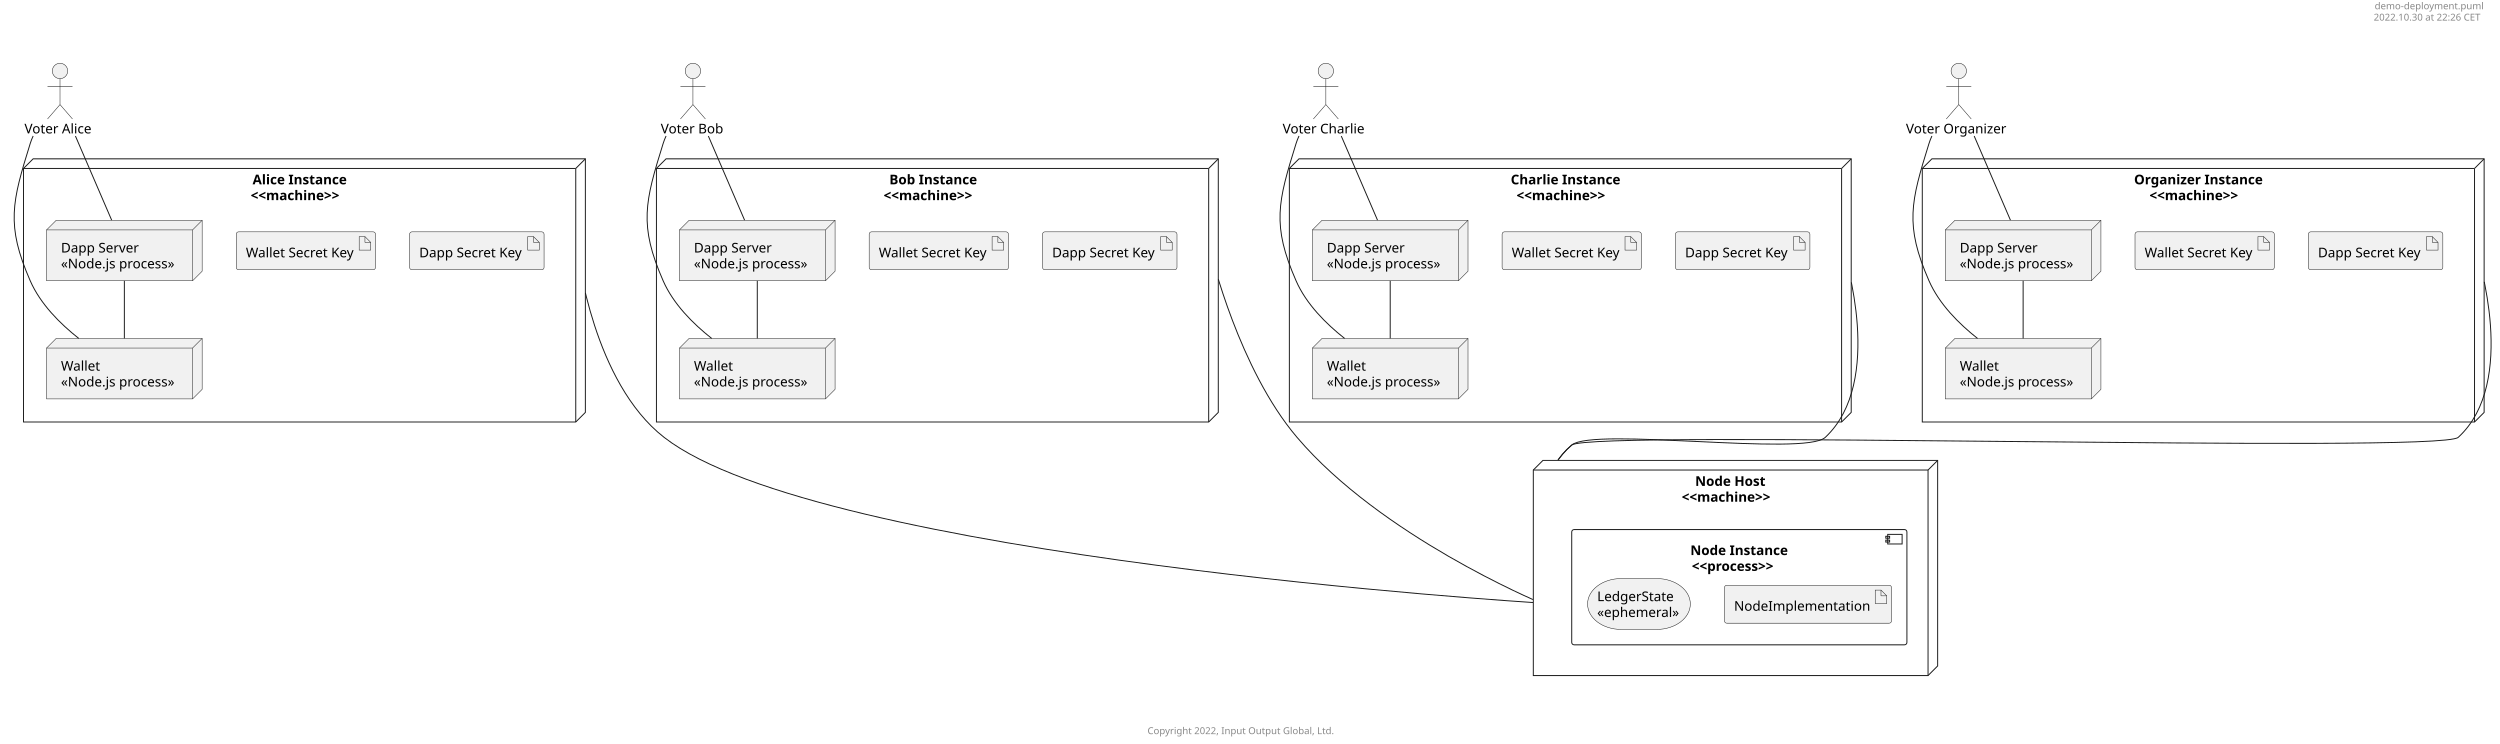
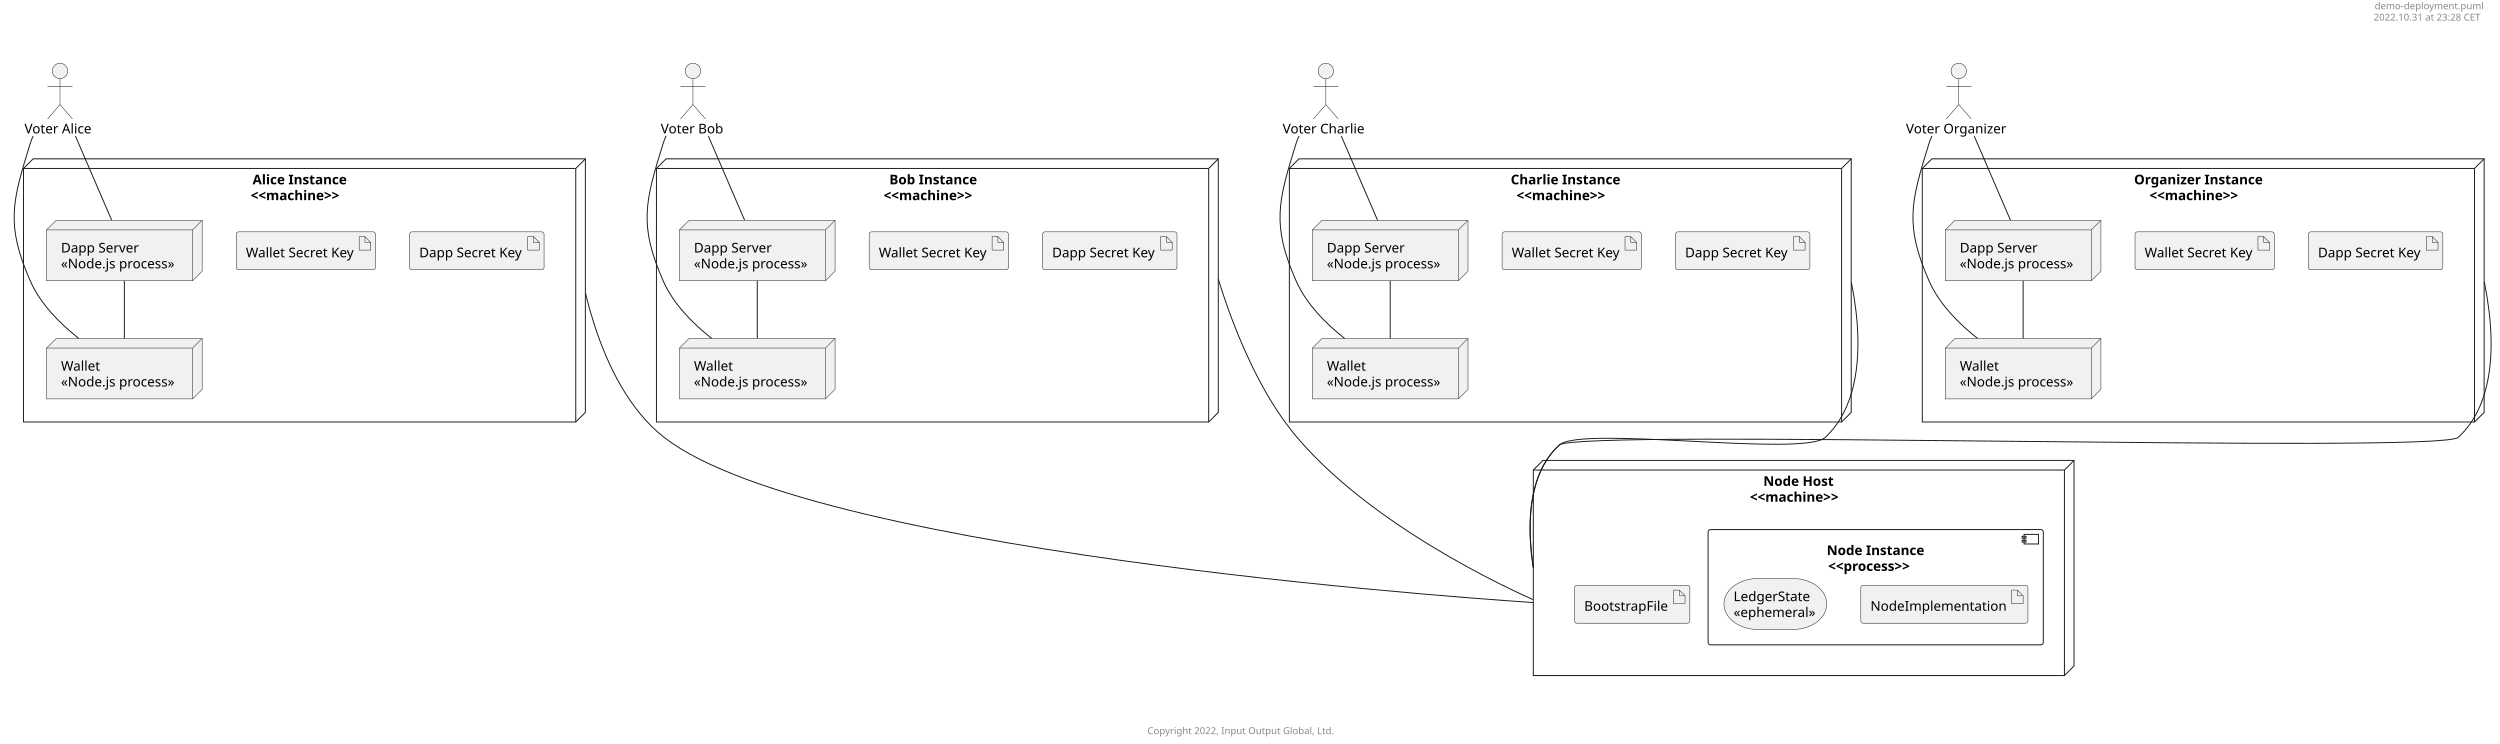
<svg xmlns="http://www.w3.org/2000/svg" contentStyleType="text/css" height="774px" preserveAspectRatio="none" style="width:2603px;height:774px;background:#FFFFFF;" version="1.1" viewBox="0 0 2603 774" width="2603px" zoomAndPan="magnify">
  <defs />
  <g>
    <rect height="58.887" style="stroke:#00000000;stroke-width:1.0;fill:none;" width="118" x="2471.48" y="0" />
    <text fill="#888888" font-family="sans-serif" font-size="10" lengthAdjust="spacing" textLength="117" x="2472.48" y="9.668">demo-deployment.puml</text>
-     <text fill="#888888" font-family="sans-serif" font-size="10" lengthAdjust="spacing" textLength="118" x="2471.48" y="21.445">2022.10.30 at 22:26 CET</text>
+     <text fill="#888888" font-family="sans-serif" font-size="10" lengthAdjust="spacing" textLength="118" x="2471.48" y="21.445">2022.10.31 at 23:28 CET</text>
    <text fill="#888888" font-family="sans-serif" font-size="10" lengthAdjust="spacing" textLength="3" x="2586.48" y="33.223"> </text>
    <text fill="#888888" font-family="sans-serif" font-size="10" lengthAdjust="spacing" textLength="3" x="2586.48" y="45"> </text>
    <text fill="#888888" font-family="sans-serif" font-size="10" lengthAdjust="spacing" textLength="3" x="2586.48" y="56.777"> </text>
    <g id="cluster_NodeHost">
-       <polygon points="1596.48,489.387,1606.48,479.387,2017.48,479.387,2017.48,693.387,2007.48,703.387,1596.48,703.387,1596.48,489.387" style="stroke:#181818;stroke-width:1.0;fill:none;" />
-       <line style="stroke:#181818;stroke-width:1.0;fill:none;" x1="2007.48" x2="2017.48" y1="489.387" y2="479.387" />
-       <line style="stroke:#181818;stroke-width:1.0;fill:none;" x1="1596.48" x2="2007.48" y1="489.387" y2="489.387" />
-       <line style="stroke:#181818;stroke-width:1.0;fill:none;" x1="2007.48" x2="2007.48" y1="489.387" y2="703.387" />
-       <text fill="#000000" font-family="sans-serif" font-size="14" font-weight="bold" lengthAdjust="spacing" textLength="76" x="1764.98" y="505.922">Node Host</text>
-       <text fill="#000000" font-family="sans-serif" font-size="14" font-weight="bold" lengthAdjust="spacing" textLength="104" x="1750.98" y="522.41">&lt;&lt;machine&gt;&gt;</text>
+       <polygon points="1596.48,489.387,1606.48,479.387,2159.48,479.387,2159.48,693.387,2149.48,703.387,1596.48,703.387,1596.48,489.387" style="stroke:#181818;stroke-width:1.0;fill:none;" />
+       <line style="stroke:#181818;stroke-width:1.0;fill:none;" x1="2149.48" x2="2159.48" y1="489.387" y2="479.387" />
+       <line style="stroke:#181818;stroke-width:1.0;fill:none;" x1="1596.48" x2="2149.48" y1="489.387" y2="489.387" />
+       <line style="stroke:#181818;stroke-width:1.0;fill:none;" x1="2149.48" x2="2149.48" y1="489.387" y2="703.387" />
+       <text fill="#000000" font-family="sans-serif" font-size="14" font-weight="bold" lengthAdjust="spacing" textLength="76" x="1835.98" y="505.922">Node Host</text>
+       <text fill="#000000" font-family="sans-serif" font-size="14" font-weight="bold" lengthAdjust="spacing" textLength="104" x="1821.98" y="522.41">&lt;&lt;machine&gt;&gt;</text>
    </g>
    <g id="cluster_NodeInstance">
-       <rect height="120" rx="2.5" ry="2.5" style="stroke:#181818;stroke-width:1.0;fill:none;" width="349" x="1636.48" y="551.387" />
-       <rect height="10" style="stroke:#181818;stroke-width:1.0;fill:none;" width="15" x="1965.48" y="556.387" />
-       <rect height="2" style="stroke:#181818;stroke-width:1.0;fill:none;" width="4" x="1963.48" y="558.387" />
-       <rect height="2" style="stroke:#181818;stroke-width:1.0;fill:none;" width="4" x="1963.48" y="562.387" />
-       <text fill="#000000" font-family="sans-serif" font-size="14" font-weight="bold" lengthAdjust="spacing" textLength="102" x="1759.98" y="577.922">Node Instance</text>
-       <text fill="#000000" font-family="sans-serif" font-size="14" font-weight="bold" lengthAdjust="spacing" textLength="99" x="1761.48" y="594.41">&lt;&lt;process&gt;&gt;</text>
+       <rect height="120" rx="2.5" ry="2.5" style="stroke:#181818;stroke-width:1.0;fill:none;" width="349" x="1778.48" y="551.387" />
+       <rect height="10" style="stroke:#181818;stroke-width:1.0;fill:none;" width="15" x="2107.48" y="556.387" />
+       <rect height="2" style="stroke:#181818;stroke-width:1.0;fill:none;" width="4" x="2105.48" y="558.387" />
+       <rect height="2" style="stroke:#181818;stroke-width:1.0;fill:none;" width="4" x="2105.48" y="562.387" />
+       <text fill="#000000" font-family="sans-serif" font-size="14" font-weight="bold" lengthAdjust="spacing" textLength="102" x="1901.98" y="577.922">Node Instance</text>
+       <text fill="#000000" font-family="sans-serif" font-size="14" font-weight="bold" lengthAdjust="spacing" textLength="99" x="1903.48" y="594.41">&lt;&lt;process&gt;&gt;</text>
    </g>
    <g id="cluster_AliceInstance">
      <polygon points="24.48,175.387,34.48,165.387,609.48,165.387,609.48,429.387,599.48,439.387,24.48,439.387,24.48,175.387" style="stroke:#181818;stroke-width:1.0;fill:none;" />
      <line style="stroke:#181818;stroke-width:1.0;fill:none;" x1="599.48" x2="609.48" y1="175.387" y2="165.387" />
      <line style="stroke:#181818;stroke-width:1.0;fill:none;" x1="24.48" x2="599.48" y1="175.387" y2="175.387" />
      <line style="stroke:#181818;stroke-width:1.0;fill:none;" x1="599.48" x2="599.48" y1="175.387" y2="439.387" />
      <text fill="#000000" font-family="sans-serif" font-size="14" font-weight="bold" lengthAdjust="spacing" textLength="100" x="262.98" y="191.922">Alice Instance</text>
      <text fill="#000000" font-family="sans-serif" font-size="14" font-weight="bold" lengthAdjust="spacing" textLength="104" x="260.98" y="208.41">&lt;&lt;machine&gt;&gt;</text>
    </g>
    <g id="cluster_BobInstance">
      <polygon points="683.48,175.387,693.48,165.387,1268.48,165.387,1268.48,429.387,1258.48,439.387,683.48,439.387,683.48,175.387" style="stroke:#181818;stroke-width:1.0;fill:none;" />
      <line style="stroke:#181818;stroke-width:1.0;fill:none;" x1="1258.48" x2="1268.48" y1="175.387" y2="165.387" />
      <line style="stroke:#181818;stroke-width:1.0;fill:none;" x1="683.48" x2="1258.48" y1="175.387" y2="175.387" />
      <line style="stroke:#181818;stroke-width:1.0;fill:none;" x1="1258.48" x2="1258.48" y1="175.387" y2="439.387" />
      <text fill="#000000" font-family="sans-serif" font-size="14" font-weight="bold" lengthAdjust="spacing" textLength="92" x="925.98" y="191.922">Bob Instance</text>
      <text fill="#000000" font-family="sans-serif" font-size="14" font-weight="bold" lengthAdjust="spacing" textLength="104" x="919.98" y="208.41">&lt;&lt;machine&gt;&gt;</text>
    </g>
    <g id="cluster_CharlieInstance">
      <polygon points="1342.48,175.387,1352.48,165.387,1927.48,165.387,1927.48,429.387,1917.48,439.387,1342.48,439.387,1342.48,175.387" style="stroke:#181818;stroke-width:1.0;fill:none;" />
      <line style="stroke:#181818;stroke-width:1.0;fill:none;" x1="1917.48" x2="1927.48" y1="175.387" y2="165.387" />
      <line style="stroke:#181818;stroke-width:1.0;fill:none;" x1="1342.48" x2="1917.48" y1="175.387" y2="175.387" />
      <line style="stroke:#181818;stroke-width:1.0;fill:none;" x1="1917.48" x2="1917.48" y1="175.387" y2="439.387" />
      <text fill="#000000" font-family="sans-serif" font-size="14" font-weight="bold" lengthAdjust="spacing" textLength="116" x="1572.98" y="191.922">Charlie Instance</text>
      <text fill="#000000" font-family="sans-serif" font-size="14" font-weight="bold" lengthAdjust="spacing" textLength="104" x="1578.98" y="208.41">&lt;&lt;machine&gt;&gt;</text>
    </g>
    <g id="cluster_OrganizerInstance">
      <polygon points="2001.48,175.387,2011.48,165.387,2586.48,165.387,2586.48,429.387,2576.48,439.387,2001.48,439.387,2001.48,175.387" style="stroke:#181818;stroke-width:1.0;fill:none;" />
      <line style="stroke:#181818;stroke-width:1.0;fill:none;" x1="2576.48" x2="2586.48" y1="175.387" y2="165.387" />
      <line style="stroke:#181818;stroke-width:1.0;fill:none;" x1="2001.48" x2="2576.48" y1="175.387" y2="175.387" />
      <line style="stroke:#181818;stroke-width:1.0;fill:none;" x1="2576.48" x2="2576.48" y1="175.387" y2="439.387" />
      <text fill="#000000" font-family="sans-serif" font-size="14" font-weight="bold" lengthAdjust="spacing" textLength="136" x="2221.98" y="191.922">Organizer Instance</text>
      <text fill="#000000" font-family="sans-serif" font-size="14" font-weight="bold" lengthAdjust="spacing" textLength="104" x="2237.98" y="208.41">&lt;&lt;machine&gt;&gt;</text>
    </g>
+     <g id="elem_BootstrapFile">
+       <rect fill="#F1F1F1" height="39.488" rx="2.5" ry="2.5" style="stroke:#181818;stroke-width:0.5;" width="120" x="1639.48" y="609.387" />
+       <polygon fill="#F1F1F1" points="1742.48,614.387,1742.48,628.387,1754.48,628.387,1754.48,620.387,1748.48,614.387,1742.48,614.387" style="stroke:#181818;stroke-width:0.5;" />
+       <line style="stroke:#181818;stroke-width:0.5;" x1="1748.48" x2="1748.48" y1="614.387" y2="620.387" />
+       <line style="stroke:#181818;stroke-width:0.5;" x1="1754.48" x2="1748.48" y1="620.387" y2="620.387" />
+       <text fill="#000000" font-family="sans-serif" font-size="14" lengthAdjust="spacing" textLength="90" x="1649.48" y="635.922">BootstrapFile</text>
+     </g>
    <g id="elem_NodeImplementation">
-       <rect fill="#F1F1F1" height="39.488" rx="2.5" ry="2.5" style="stroke:#181818;stroke-width:0.5;" width="174" x="1795.48" y="609.387" />
-       <polygon fill="#F1F1F1" points="1952.48,614.387,1952.48,628.387,1964.48,628.387,1964.48,620.387,1958.48,614.387,1952.48,614.387" style="stroke:#181818;stroke-width:0.5;" />
-       <line style="stroke:#181818;stroke-width:0.5;" x1="1958.48" x2="1958.48" y1="614.387" y2="620.387" />
-       <line style="stroke:#181818;stroke-width:0.5;" x1="1964.48" x2="1958.48" y1="620.387" y2="620.387" />
-       <text fill="#000000" font-family="sans-serif" font-size="14" lengthAdjust="spacing" textLength="144" x="1805.48" y="635.922">NodeImplementation</text>
+       <rect fill="#F1F1F1" height="39.488" rx="2.5" ry="2.5" style="stroke:#181818;stroke-width:0.5;" width="174" x="1937.48" y="609.387" />
+       <polygon fill="#F1F1F1" points="2094.48,614.387,2094.48,628.387,2106.48,628.387,2106.48,620.387,2100.48,614.387,2094.48,614.387" style="stroke:#181818;stroke-width:0.5;" />
+       <line style="stroke:#181818;stroke-width:0.5;" x1="2100.48" x2="2100.48" y1="614.387" y2="620.387" />
+       <line style="stroke:#181818;stroke-width:0.5;" x1="2106.48" x2="2100.48" y1="620.387" y2="620.387" />
+       <text fill="#000000" font-family="sans-serif" font-size="14" lengthAdjust="spacing" textLength="144" x="1947.48" y="635.922">NodeImplementation</text>
    </g>
    <g id="elem_Ledger">
-       <rect fill="#F1F1F1" height="52.977" rx="35" ry="35" style="stroke:#181818;stroke-width:0.5;" width="107" x="1652.98" y="602.387" />
-       <text fill="#000000" font-family="sans-serif" font-size="14" lengthAdjust="spacing" textLength="81" x="1662.98" y="625.922">LedgerState</text>
-       <text fill="#000000" font-family="sans-serif" font-size="14" lengthAdjust="spacing" textLength="87" x="1662.98" y="642.41">«ephemeral»</text>
+       <rect fill="#F1F1F1" height="52.977" rx="35" ry="35" style="stroke:#181818;stroke-width:0.5;" width="107" x="1794.98" y="602.387" />
+       <text fill="#000000" font-family="sans-serif" font-size="14" lengthAdjust="spacing" textLength="81" x="1804.98" y="625.922">LedgerState</text>
+       <text fill="#000000" font-family="sans-serif" font-size="14" lengthAdjust="spacing" textLength="87" x="1804.98" y="642.41">«ephemeral»</text>
    </g>
    <g id="elem_AliceDappKey">
      <rect fill="#F1F1F1" height="39.488" rx="2.5" ry="2.5" style="stroke:#181818;stroke-width:0.5;" width="140" x="426.48" y="241.387" />
      <polygon fill="#F1F1F1" points="549.48,246.387,549.48,260.387,561.48,260.387,561.48,252.387,555.48,246.387,549.48,246.387" style="stroke:#181818;stroke-width:0.5;" />
      <line style="stroke:#181818;stroke-width:0.5;" x1="555.48" x2="555.48" y1="246.387" y2="252.387" />
      <line style="stroke:#181818;stroke-width:0.5;" x1="561.48" x2="555.48" y1="252.387" y2="252.387" />
      <text fill="#000000" font-family="sans-serif" font-size="14" lengthAdjust="spacing" textLength="110" x="436.48" y="267.922">Dapp Secret Key</text>
    </g>
    <g id="elem_AliceWalletKey">
      <rect fill="#F1F1F1" height="39.488" rx="2.5" ry="2.5" style="stroke:#181818;stroke-width:0.5;" width="145" x="245.98" y="241.387" />
      <polygon fill="#F1F1F1" points="373.98,246.387,373.98,260.387,385.98,260.387,385.98,252.387,379.98,246.387,373.98,246.387" style="stroke:#181818;stroke-width:0.5;" />
      <line style="stroke:#181818;stroke-width:0.5;" x1="379.98" x2="379.98" y1="246.387" y2="252.387" />
      <line style="stroke:#181818;stroke-width:0.5;" x1="385.98" x2="379.98" y1="252.387" y2="252.387" />
      <text fill="#000000" font-family="sans-serif" font-size="14" lengthAdjust="spacing" textLength="115" x="255.98" y="267.922">Wallet Secret Key</text>
    </g>
    <g id="elem_AliceDapServer">
      <polygon fill="#F1F1F1" points="48.48,239.387,58.48,229.387,210.48,229.387,210.48,282.363,200.48,292.363,48.48,292.363,48.48,239.387" style="stroke:#181818;stroke-width:0.5;" />
      <line style="stroke:#181818;stroke-width:0.5;" x1="200.48" x2="210.48" y1="239.387" y2="229.387" />
      <line style="stroke:#181818;stroke-width:0.5;" x1="48.48" x2="200.48" y1="239.387" y2="239.387" />
      <line style="stroke:#181818;stroke-width:0.5;" x1="200.48" x2="200.48" y1="239.387" y2="292.363" />
      <text fill="#000000" font-family="sans-serif" font-size="14" lengthAdjust="spacing" textLength="83" x="63.48" y="262.922">Dapp Server</text>
      <text fill="#000000" font-family="sans-serif" font-size="14" lengthAdjust="spacing" textLength="122" x="63.48" y="279.41">«Node.js process»</text>
    </g>
    <g id="elem_AliceWallet">
      <polygon fill="#F1F1F1" points="48.48,362.387,58.48,352.387,210.48,352.387,210.48,405.363,200.48,415.363,48.48,415.363,48.48,362.387" style="stroke:#181818;stroke-width:0.5;" />
      <line style="stroke:#181818;stroke-width:0.5;" x1="200.48" x2="210.48" y1="362.387" y2="352.387" />
      <line style="stroke:#181818;stroke-width:0.5;" x1="48.48" x2="200.48" y1="362.387" y2="362.387" />
      <line style="stroke:#181818;stroke-width:0.5;" x1="200.48" x2="200.48" y1="362.387" y2="415.363" />
      <text fill="#000000" font-family="sans-serif" font-size="14" lengthAdjust="spacing" textLength="41" x="63.48" y="385.922">Wallet</text>
      <text fill="#000000" font-family="sans-serif" font-size="14" lengthAdjust="spacing" textLength="122" x="63.48" y="402.41">«Node.js process»</text>
    </g>
    <g id="elem_BobDappKey">
      <rect fill="#F1F1F1" height="39.488" rx="2.5" ry="2.5" style="stroke:#181818;stroke-width:0.5;" width="140" x="1085.48" y="241.387" />
      <polygon fill="#F1F1F1" points="1208.48,246.387,1208.48,260.387,1220.48,260.387,1220.48,252.387,1214.48,246.387,1208.48,246.387" style="stroke:#181818;stroke-width:0.5;" />
      <line style="stroke:#181818;stroke-width:0.5;" x1="1214.48" x2="1214.48" y1="246.387" y2="252.387" />
      <line style="stroke:#181818;stroke-width:0.5;" x1="1220.48" x2="1214.48" y1="252.387" y2="252.387" />
      <text fill="#000000" font-family="sans-serif" font-size="14" lengthAdjust="spacing" textLength="110" x="1095.48" y="267.922">Dapp Secret Key</text>
    </g>
    <g id="elem_BobWalletKey">
      <rect fill="#F1F1F1" height="39.488" rx="2.5" ry="2.5" style="stroke:#181818;stroke-width:0.5;" width="145" x="904.98" y="241.387" />
      <polygon fill="#F1F1F1" points="1032.98,246.387,1032.98,260.387,1044.98,260.387,1044.98,252.387,1038.98,246.387,1032.98,246.387" style="stroke:#181818;stroke-width:0.5;" />
      <line style="stroke:#181818;stroke-width:0.5;" x1="1038.98" x2="1038.98" y1="246.387" y2="252.387" />
      <line style="stroke:#181818;stroke-width:0.5;" x1="1044.98" x2="1038.98" y1="252.387" y2="252.387" />
      <text fill="#000000" font-family="sans-serif" font-size="14" lengthAdjust="spacing" textLength="115" x="914.98" y="267.922">Wallet Secret Key</text>
    </g>
    <g id="elem_BobDapServer">
      <polygon fill="#F1F1F1" points="707.48,239.387,717.48,229.387,869.48,229.387,869.48,282.363,859.48,292.363,707.48,292.363,707.48,239.387" style="stroke:#181818;stroke-width:0.5;" />
      <line style="stroke:#181818;stroke-width:0.5;" x1="859.48" x2="869.48" y1="239.387" y2="229.387" />
      <line style="stroke:#181818;stroke-width:0.5;" x1="707.48" x2="859.48" y1="239.387" y2="239.387" />
      <line style="stroke:#181818;stroke-width:0.5;" x1="859.48" x2="859.48" y1="239.387" y2="292.363" />
      <text fill="#000000" font-family="sans-serif" font-size="14" lengthAdjust="spacing" textLength="83" x="722.48" y="262.922">Dapp Server</text>
      <text fill="#000000" font-family="sans-serif" font-size="14" lengthAdjust="spacing" textLength="122" x="722.48" y="279.41">«Node.js process»</text>
    </g>
    <g id="elem_BobWallet">
      <polygon fill="#F1F1F1" points="707.48,362.387,717.48,352.387,869.48,352.387,869.48,405.363,859.48,415.363,707.48,415.363,707.48,362.387" style="stroke:#181818;stroke-width:0.5;" />
      <line style="stroke:#181818;stroke-width:0.5;" x1="859.48" x2="869.48" y1="362.387" y2="352.387" />
      <line style="stroke:#181818;stroke-width:0.5;" x1="707.48" x2="859.48" y1="362.387" y2="362.387" />
      <line style="stroke:#181818;stroke-width:0.5;" x1="859.48" x2="859.48" y1="362.387" y2="415.363" />
      <text fill="#000000" font-family="sans-serif" font-size="14" lengthAdjust="spacing" textLength="41" x="722.48" y="385.922">Wallet</text>
      <text fill="#000000" font-family="sans-serif" font-size="14" lengthAdjust="spacing" textLength="122" x="722.48" y="402.41">«Node.js process»</text>
    </g>
    <g id="elem_CharlieDappKey">
      <rect fill="#F1F1F1" height="39.488" rx="2.5" ry="2.5" style="stroke:#181818;stroke-width:0.5;" width="140" x="1744.48" y="241.387" />
      <polygon fill="#F1F1F1" points="1867.48,246.387,1867.48,260.387,1879.48,260.387,1879.48,252.387,1873.48,246.387,1867.48,246.387" style="stroke:#181818;stroke-width:0.5;" />
      <line style="stroke:#181818;stroke-width:0.5;" x1="1873.48" x2="1873.48" y1="246.387" y2="252.387" />
      <line style="stroke:#181818;stroke-width:0.5;" x1="1879.48" x2="1873.48" y1="252.387" y2="252.387" />
      <text fill="#000000" font-family="sans-serif" font-size="14" lengthAdjust="spacing" textLength="110" x="1754.48" y="267.922">Dapp Secret Key</text>
    </g>
    <g id="elem_CharlieWalletKey">
      <rect fill="#F1F1F1" height="39.488" rx="2.5" ry="2.5" style="stroke:#181818;stroke-width:0.5;" width="145" x="1563.98" y="241.387" />
      <polygon fill="#F1F1F1" points="1691.98,246.387,1691.98,260.387,1703.98,260.387,1703.98,252.387,1697.98,246.387,1691.98,246.387" style="stroke:#181818;stroke-width:0.5;" />
      <line style="stroke:#181818;stroke-width:0.5;" x1="1697.98" x2="1697.98" y1="246.387" y2="252.387" />
      <line style="stroke:#181818;stroke-width:0.5;" x1="1703.98" x2="1697.98" y1="252.387" y2="252.387" />
      <text fill="#000000" font-family="sans-serif" font-size="14" lengthAdjust="spacing" textLength="115" x="1573.98" y="267.922">Wallet Secret Key</text>
    </g>
    <g id="elem_CharlieDapServer">
      <polygon fill="#F1F1F1" points="1366.48,239.387,1376.48,229.387,1528.48,229.387,1528.48,282.363,1518.48,292.363,1366.48,292.363,1366.48,239.387" style="stroke:#181818;stroke-width:0.5;" />
      <line style="stroke:#181818;stroke-width:0.5;" x1="1518.48" x2="1528.48" y1="239.387" y2="229.387" />
      <line style="stroke:#181818;stroke-width:0.5;" x1="1366.48" x2="1518.48" y1="239.387" y2="239.387" />
      <line style="stroke:#181818;stroke-width:0.5;" x1="1518.48" x2="1518.48" y1="239.387" y2="292.363" />
      <text fill="#000000" font-family="sans-serif" font-size="14" lengthAdjust="spacing" textLength="83" x="1381.48" y="262.922">Dapp Server</text>
      <text fill="#000000" font-family="sans-serif" font-size="14" lengthAdjust="spacing" textLength="122" x="1381.48" y="279.41">«Node.js process»</text>
    </g>
    <g id="elem_CharlieWallet">
      <polygon fill="#F1F1F1" points="1366.48,362.387,1376.48,352.387,1528.48,352.387,1528.48,405.363,1518.48,415.363,1366.48,415.363,1366.48,362.387" style="stroke:#181818;stroke-width:0.5;" />
      <line style="stroke:#181818;stroke-width:0.5;" x1="1518.48" x2="1528.48" y1="362.387" y2="352.387" />
      <line style="stroke:#181818;stroke-width:0.5;" x1="1366.48" x2="1518.48" y1="362.387" y2="362.387" />
      <line style="stroke:#181818;stroke-width:0.5;" x1="1518.48" x2="1518.48" y1="362.387" y2="415.363" />
      <text fill="#000000" font-family="sans-serif" font-size="14" lengthAdjust="spacing" textLength="41" x="1381.48" y="385.922">Wallet</text>
      <text fill="#000000" font-family="sans-serif" font-size="14" lengthAdjust="spacing" textLength="122" x="1381.48" y="402.41">«Node.js process»</text>
    </g>
    <g id="elem_OrganizerDappKey">
      <rect fill="#F1F1F1" height="39.488" rx="2.5" ry="2.5" style="stroke:#181818;stroke-width:0.5;" width="140" x="2403.48" y="241.387" />
      <polygon fill="#F1F1F1" points="2526.48,246.387,2526.48,260.387,2538.48,260.387,2538.48,252.387,2532.48,246.387,2526.48,246.387" style="stroke:#181818;stroke-width:0.5;" />
      <line style="stroke:#181818;stroke-width:0.5;" x1="2532.48" x2="2532.48" y1="246.387" y2="252.387" />
      <line style="stroke:#181818;stroke-width:0.5;" x1="2538.48" x2="2532.48" y1="252.387" y2="252.387" />
      <text fill="#000000" font-family="sans-serif" font-size="14" lengthAdjust="spacing" textLength="110" x="2413.48" y="267.922">Dapp Secret Key</text>
    </g>
    <g id="elem_OrganizerWalletKey">
      <rect fill="#F1F1F1" height="39.488" rx="2.5" ry="2.5" style="stroke:#181818;stroke-width:0.5;" width="145" x="2222.98" y="241.387" />
      <polygon fill="#F1F1F1" points="2350.98,246.387,2350.98,260.387,2362.98,260.387,2362.98,252.387,2356.98,246.387,2350.98,246.387" style="stroke:#181818;stroke-width:0.5;" />
      <line style="stroke:#181818;stroke-width:0.5;" x1="2356.98" x2="2356.98" y1="246.387" y2="252.387" />
      <line style="stroke:#181818;stroke-width:0.5;" x1="2362.98" x2="2356.98" y1="252.387" y2="252.387" />
      <text fill="#000000" font-family="sans-serif" font-size="14" lengthAdjust="spacing" textLength="115" x="2232.98" y="267.922">Wallet Secret Key</text>
    </g>
    <g id="elem_OrganizerDapServer">
      <polygon fill="#F1F1F1" points="2025.48,239.387,2035.48,229.387,2187.48,229.387,2187.48,282.363,2177.48,292.363,2025.48,292.363,2025.48,239.387" style="stroke:#181818;stroke-width:0.5;" />
      <line style="stroke:#181818;stroke-width:0.5;" x1="2177.48" x2="2187.48" y1="239.387" y2="229.387" />
      <line style="stroke:#181818;stroke-width:0.5;" x1="2025.48" x2="2177.48" y1="239.387" y2="239.387" />
      <line style="stroke:#181818;stroke-width:0.5;" x1="2177.48" x2="2177.48" y1="239.387" y2="292.363" />
      <text fill="#000000" font-family="sans-serif" font-size="14" lengthAdjust="spacing" textLength="83" x="2040.48" y="262.922">Dapp Server</text>
      <text fill="#000000" font-family="sans-serif" font-size="14" lengthAdjust="spacing" textLength="122" x="2040.48" y="279.41">«Node.js process»</text>
    </g>
    <g id="elem_OrganizerWallet">
      <polygon fill="#F1F1F1" points="2025.48,362.387,2035.48,352.387,2187.48,352.387,2187.48,405.363,2177.48,415.363,2025.48,415.363,2025.48,362.387" style="stroke:#181818;stroke-width:0.5;" />
      <line style="stroke:#181818;stroke-width:0.5;" x1="2177.48" x2="2187.48" y1="362.387" y2="352.387" />
      <line style="stroke:#181818;stroke-width:0.5;" x1="2025.48" x2="2177.48" y1="362.387" y2="362.387" />
      <line style="stroke:#181818;stroke-width:0.5;" x1="2177.48" x2="2177.48" y1="362.387" y2="415.363" />
      <text fill="#000000" font-family="sans-serif" font-size="14" lengthAdjust="spacing" textLength="41" x="2040.48" y="385.922">Wallet</text>
      <text fill="#000000" font-family="sans-serif" font-size="14" lengthAdjust="spacing" textLength="122" x="2040.48" y="402.41">«Node.js process»</text>
    </g>
    <g id="elem_Alice">
      <ellipse cx="62.48" cy="73.887" fill="#F1F1F1" rx="8" ry="8" style="stroke:#181818;stroke-width:0.5;" />
      <path d="M62.48,81.887 L62.48,108.887 M49.48,89.887 L75.48,89.887 M62.48,108.887 L49.48,123.887 M62.48,108.887 L75.48,123.887 " fill="none" style="stroke:#181818;stroke-width:0.5;" />
      <text fill="#000000" font-family="sans-serif" font-size="14" lengthAdjust="spacing" textLength="74" x="25.48" y="138.922">Voter Alice</text>
    </g>
    <g id="elem_Bob">
      <ellipse cx="721.48" cy="73.887" fill="#F1F1F1" rx="8" ry="8" style="stroke:#181818;stroke-width:0.5;" />
      <path d="M721.48,81.887 L721.48,108.887 M708.48,89.887 L734.48,89.887 M721.48,108.887 L708.48,123.887 M721.48,108.887 L734.48,123.887 " fill="none" style="stroke:#181818;stroke-width:0.5;" />
      <text fill="#000000" font-family="sans-serif" font-size="14" lengthAdjust="spacing" textLength="67" x="687.98" y="138.922">Voter Bob</text>
    </g>
    <g id="elem_Charlie">
      <ellipse cx="1380.48" cy="73.887" fill="#F1F1F1" rx="8" ry="8" style="stroke:#181818;stroke-width:0.5;" />
      <path d="M1380.48,81.887 L1380.48,108.887 M1367.48,89.887 L1393.48,89.887 M1380.48,108.887 L1367.48,123.887 M1380.48,108.887 L1393.48,123.887 " fill="none" style="stroke:#181818;stroke-width:0.5;" />
      <text fill="#000000" font-family="sans-serif" font-size="14" lengthAdjust="spacing" textLength="90" x="1335.48" y="138.922">Voter Charlie</text>
    </g>
    <g id="elem_Organizer">
      <ellipse cx="2039.48" cy="73.887" fill="#F1F1F1" rx="8" ry="8" style="stroke:#181818;stroke-width:0.5;" />
      <path d="M2039.48,81.887 L2039.48,108.887 M2026.48,89.887 L2052.48,89.887 M2039.48,108.887 L2026.48,123.887 M2039.48,108.887 L2052.48,123.887 " fill="none" style="stroke:#181818;stroke-width:0.5;" />
      <text fill="#000000" font-family="sans-serif" font-size="14" lengthAdjust="spacing" textLength="110" x="1984.48" y="138.922">Voter Organizer</text>
    </g>
    <g id="link_AliceInstance_NodeHost">
      <path d="M609.53,304.931 C609.659,305.47 609.79,306.012 609.923,306.558 C610.188,307.65 610.461,308.755 610.742,309.872 C612.987,318.813 615.721,328.565 619.028,338.733 C632.253,379.404 654.63,426.727 691.48,455.387 C772.335,518.277 997.665,561.222 1204.224,588.533 C1307.503,602.189 1406.09,611.936 1479.578,618.313 C1516.322,621.502 1546.791,623.849 1568.435,625.42 C1579.257,626.206 1587.873,626.798 1593.963,627.204 C1594.724,627.255 1595.446,627.303 1596.128,627.348 " fill="none" id="AliceInstance-NodeHost" style="stroke:#181818;stroke-width:1.0;" />
    </g>
    <g id="link_AliceDapServer_AliceWallet">
      <path d="M129.48,292.417 C129.48,310.767 129.48,334.027 129.48,352.367 " fill="none" id="AliceDapServer-AliceWallet" style="stroke:#181818;stroke-width:1.0;" />
    </g>
    <g id="link_Alice_AliceDapServer">
      <path d="M78.53,141.637 C90.06,168.407 105.43,204.077 116.26,229.217 " fill="none" id="Alice-AliceDapServer" style="stroke:#181818;stroke-width:1.0;" />
    </g>
    <g id="link_Alice_AliceWallet">
      <path d="M34.51,141.587 C33.33,144.147 32.3,146.757 31.48,149.387 C12.6,210.077 6,234.167 31.48,292.387 C42.02,316.467 62.48,336.987 81.99,352.367 " fill="none" id="Alice-AliceWallet" style="stroke:#181818;stroke-width:1.0;" />
    </g>
    <g id="link_BobInstance_NodeHost">
      <path d="M1268.518,290.725 C1268.586,290.948 1268.655,291.172 1268.724,291.397 C1269.001,292.297 1269.285,293.213 1269.576,294.145 C1270.739,297.873 1272.016,301.852 1273.407,306.042 C1276.19,314.422 1279.43,323.645 1283.136,333.396 C1297.96,372.397 1320.235,419.827 1350.48,455.387 C1393.995,506.552 1456.205,549.139 1508.166,579.198 C1534.147,594.227 1557.565,606.125 1574.804,614.396 C1583.423,618.531 1590.497,621.76 1595.574,624.021 C1595.732,624.092 1595.889,624.161 1596.044,624.23 " fill="none" id="BobInstance-NodeHost" style="stroke:#181818;stroke-width:1.0;" />
    </g>
    <g id="link_BobDapServer_BobWallet">
      <path d="M788.48,292.417 C788.48,310.767 788.48,334.027 788.48,352.367 " fill="none" id="BobDapServer-BobWallet" style="stroke:#181818;stroke-width:1.0;" />
    </g>
    <g id="link_Bob_BobDapServer">
      <path d="M737.53,141.637 C749.06,168.407 764.43,204.077 775.26,229.217 " fill="none" id="Bob-BobDapServer" style="stroke:#181818;stroke-width:1.0;" />
    </g>
    <g id="link_Bob_BobWallet">
      <path d="M693.51,141.587 C692.33,144.147 691.3,146.757 690.48,149.387 C671.6,210.077 665,234.167 690.48,292.387 C701.02,316.467 721.48,336.987 740.99,352.367 " fill="none" id="Bob-BobWallet" style="stroke:#181818;stroke-width:1.0;" />
    </g>
    <g id="link_CharlieInstance_NodeHost">
-       <path d="M1927.61,294.001 C1927.807,294.968 1928.004,295.952 1928.199,296.952 C1928.981,300.952 1929.745,305.204 1930.456,309.659 C1931.877,318.569 1933.085,328.292 1933.796,338.437 C1936.642,379.017 1931.555,426.347 1900.48,455.387 C1879.04,475.427 1658.84,444.377 1636.48,463.387 C1632.989,466.354 1629.806,469.579 1626.907,473.019 C1625.457,474.739 1624.079,476.512 1622.768,478.334 C1622.604,478.562 1622.441,478.79 1622.28,479.019 " fill="none" id="CharlieInstance-NodeHost" style="stroke:#181818;stroke-width:1.0;" />
+       <path d="M1927.617,294.013 C1927.815,294.98 1928.012,295.965 1928.207,296.965 C1928.99,300.965 1929.755,305.218 1930.467,309.673 C1931.889,318.585 1933.098,328.31 1933.811,338.455 C1936.662,379.039 1931.575,426.367 1900.48,455.387 C1877.97,476.397 1646.17,442.577 1623.48,463.387 C1596.785,487.877 1591.765,528.109 1593.55,562.655 C1593.996,571.292 1594.868,579.573 1595.932,587.164 C1596.065,588.113 1596.201,589.051 1596.34,589.978 C1596.375,590.209 1596.41,590.44 1596.445,590.671 " fill="none" id="CharlieInstance-NodeHost" style="stroke:#181818;stroke-width:1.0;" />
    </g>
    <g id="link_CharlieDapServer_CharlieWallet">
      <path d="M1447.48,292.417 C1447.48,310.767 1447.48,334.027 1447.48,352.367 " fill="none" id="CharlieDapServer-CharlieWallet" style="stroke:#181818;stroke-width:1.0;" />
    </g>
    <g id="link_Charlie_CharlieDapServer">
      <path d="M1396.53,141.637 C1408.06,168.407 1423.43,204.077 1434.26,229.217 " fill="none" id="Charlie-CharlieDapServer" style="stroke:#181818;stroke-width:1.0;" />
    </g>
    <g id="link_Charlie_CharlieWallet">
      <path d="M1352.51,141.587 C1351.33,144.147 1350.3,146.757 1349.48,149.387 C1330.6,210.077 1324,234.167 1349.48,292.387 C1360.02,316.467 1380.48,336.987 1399.99,352.367 " fill="none" id="Charlie-CharlieWallet" style="stroke:#181818;stroke-width:1.0;" />
    </g>
    <g id="link_OrganizerInstance_NodeHost">
-       <path d="M2586.583,293.413 C2586.633,293.654 2586.684,293.896 2586.734,294.139 C2586.934,295.11 2587.134,296.097 2587.333,297.101 C2588.128,301.114 2588.905,305.38 2589.628,309.848 C2591.075,318.786 2592.306,328.534 2593.036,338.699 C2595.957,379.359 2590.865,426.682 2559.48,455.387 C2540.56,472.687 1656.19,446.997 1636.48,463.387 C1632.957,466.317 1629.746,469.509 1626.823,472.92 C1625.361,474.625 1623.971,476.385 1622.65,478.195 C1622.485,478.421 1622.321,478.648 1622.158,478.875 " fill="none" id="OrganizerInstance-NodeHost" style="stroke:#181818;stroke-width:1.0;" />
+       <path d="M2586.583,293.415 C2586.633,293.656 2586.684,293.898 2586.734,294.14 C2586.934,295.111 2587.134,296.099 2587.333,297.103 C2588.128,301.116 2588.905,305.382 2589.628,309.851 C2591.075,318.789 2592.306,328.538 2593.036,338.703 C2595.957,379.364 2590.865,426.687 2559.48,455.387 C2540.29,472.937 1642.82,446.007 1623.48,463.387 C1596.54,487.602 1591.517,527.829 1593.362,562.442 C1593.824,571.095 1594.714,579.397 1595.799,587.01 C1595.934,587.962 1596.073,588.903 1596.214,589.832 C1596.285,590.297 1596.356,590.759 1596.428,591.218 " fill="none" id="OrganizerInstance-NodeHost" style="stroke:#181818;stroke-width:1.0;" />
    </g>
    <g id="link_OrganizerDapServer_OrganizerWallet">
      <path d="M2106.48,292.417 C2106.48,310.767 2106.48,334.027 2106.48,352.367 " fill="none" id="OrganizerDapServer-OrganizerWallet" style="stroke:#181818;stroke-width:1.0;" />
    </g>
    <g id="link_Organizer_OrganizerDapServer">
      <path d="M2055.53,141.637 C2067.06,168.407 2082.43,204.077 2093.26,229.217 " fill="none" id="Organizer-OrganizerDapServer" style="stroke:#181818;stroke-width:1.0;" />
    </g>
    <g id="link_Organizer_OrganizerWallet">
      <path d="M2011.51,141.587 C2010.33,144.147 2009.3,146.757 2008.48,149.387 C1989.6,210.077 1983,234.167 2008.48,292.387 C2019.02,316.467 2039.48,336.987 2058.99,352.367 " fill="none" id="Organizer-OrganizerWallet" style="stroke:#181818;stroke-width:1.0;" />
    </g>
    <rect height="47.109" style="stroke:#00000000;stroke-width:1.0;fill:none;" width="200" x="1194.74" y="719.387" />
    <text fill="#888888" font-family="sans-serif" font-size="10" lengthAdjust="spacing" textLength="3" x="1293.24" y="729.055"> </text>
    <text fill="#888888" font-family="sans-serif" font-size="10" lengthAdjust="spacing" textLength="3" x="1293.24" y="740.832"> </text>
    <text fill="#888888" font-family="sans-serif" font-size="10" lengthAdjust="spacing" textLength="3" x="1293.24" y="752.609"> </text>
    <text fill="#888888" font-family="sans-serif" font-size="10" lengthAdjust="spacing" textLength="200" x="1194.74" y="764.387">Copyright 2022, Input Output Global, Ltd.</text>
  </g>
</svg>
